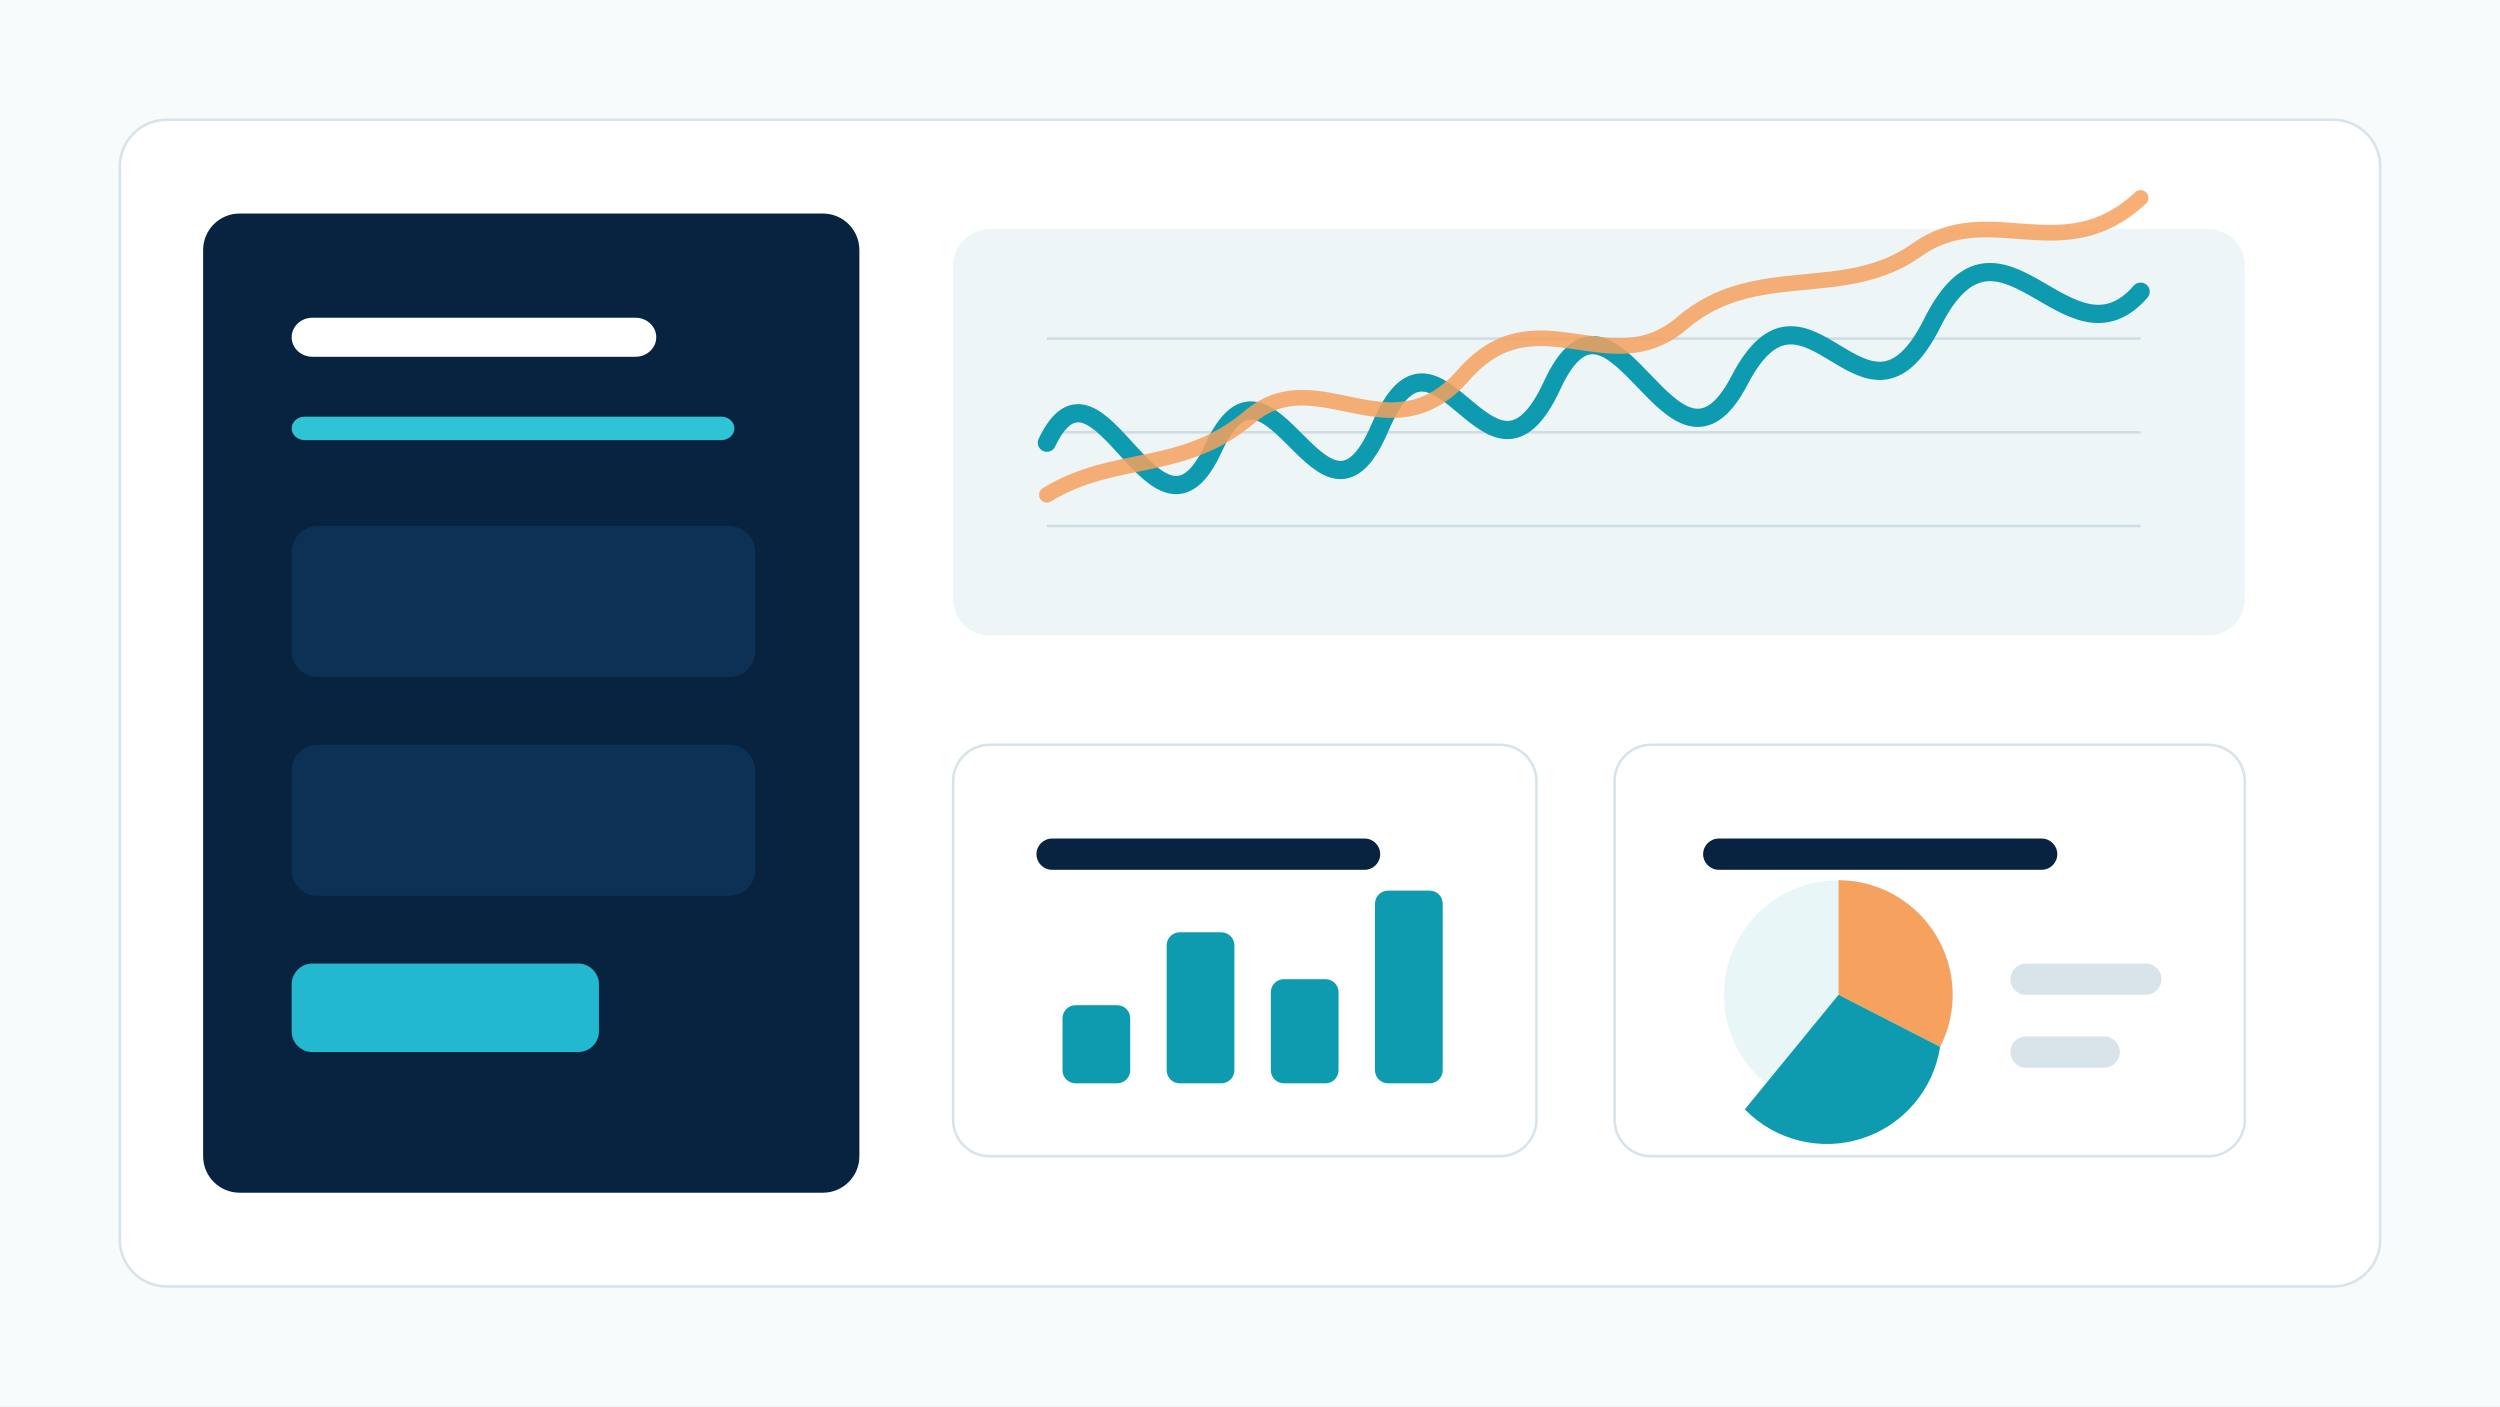
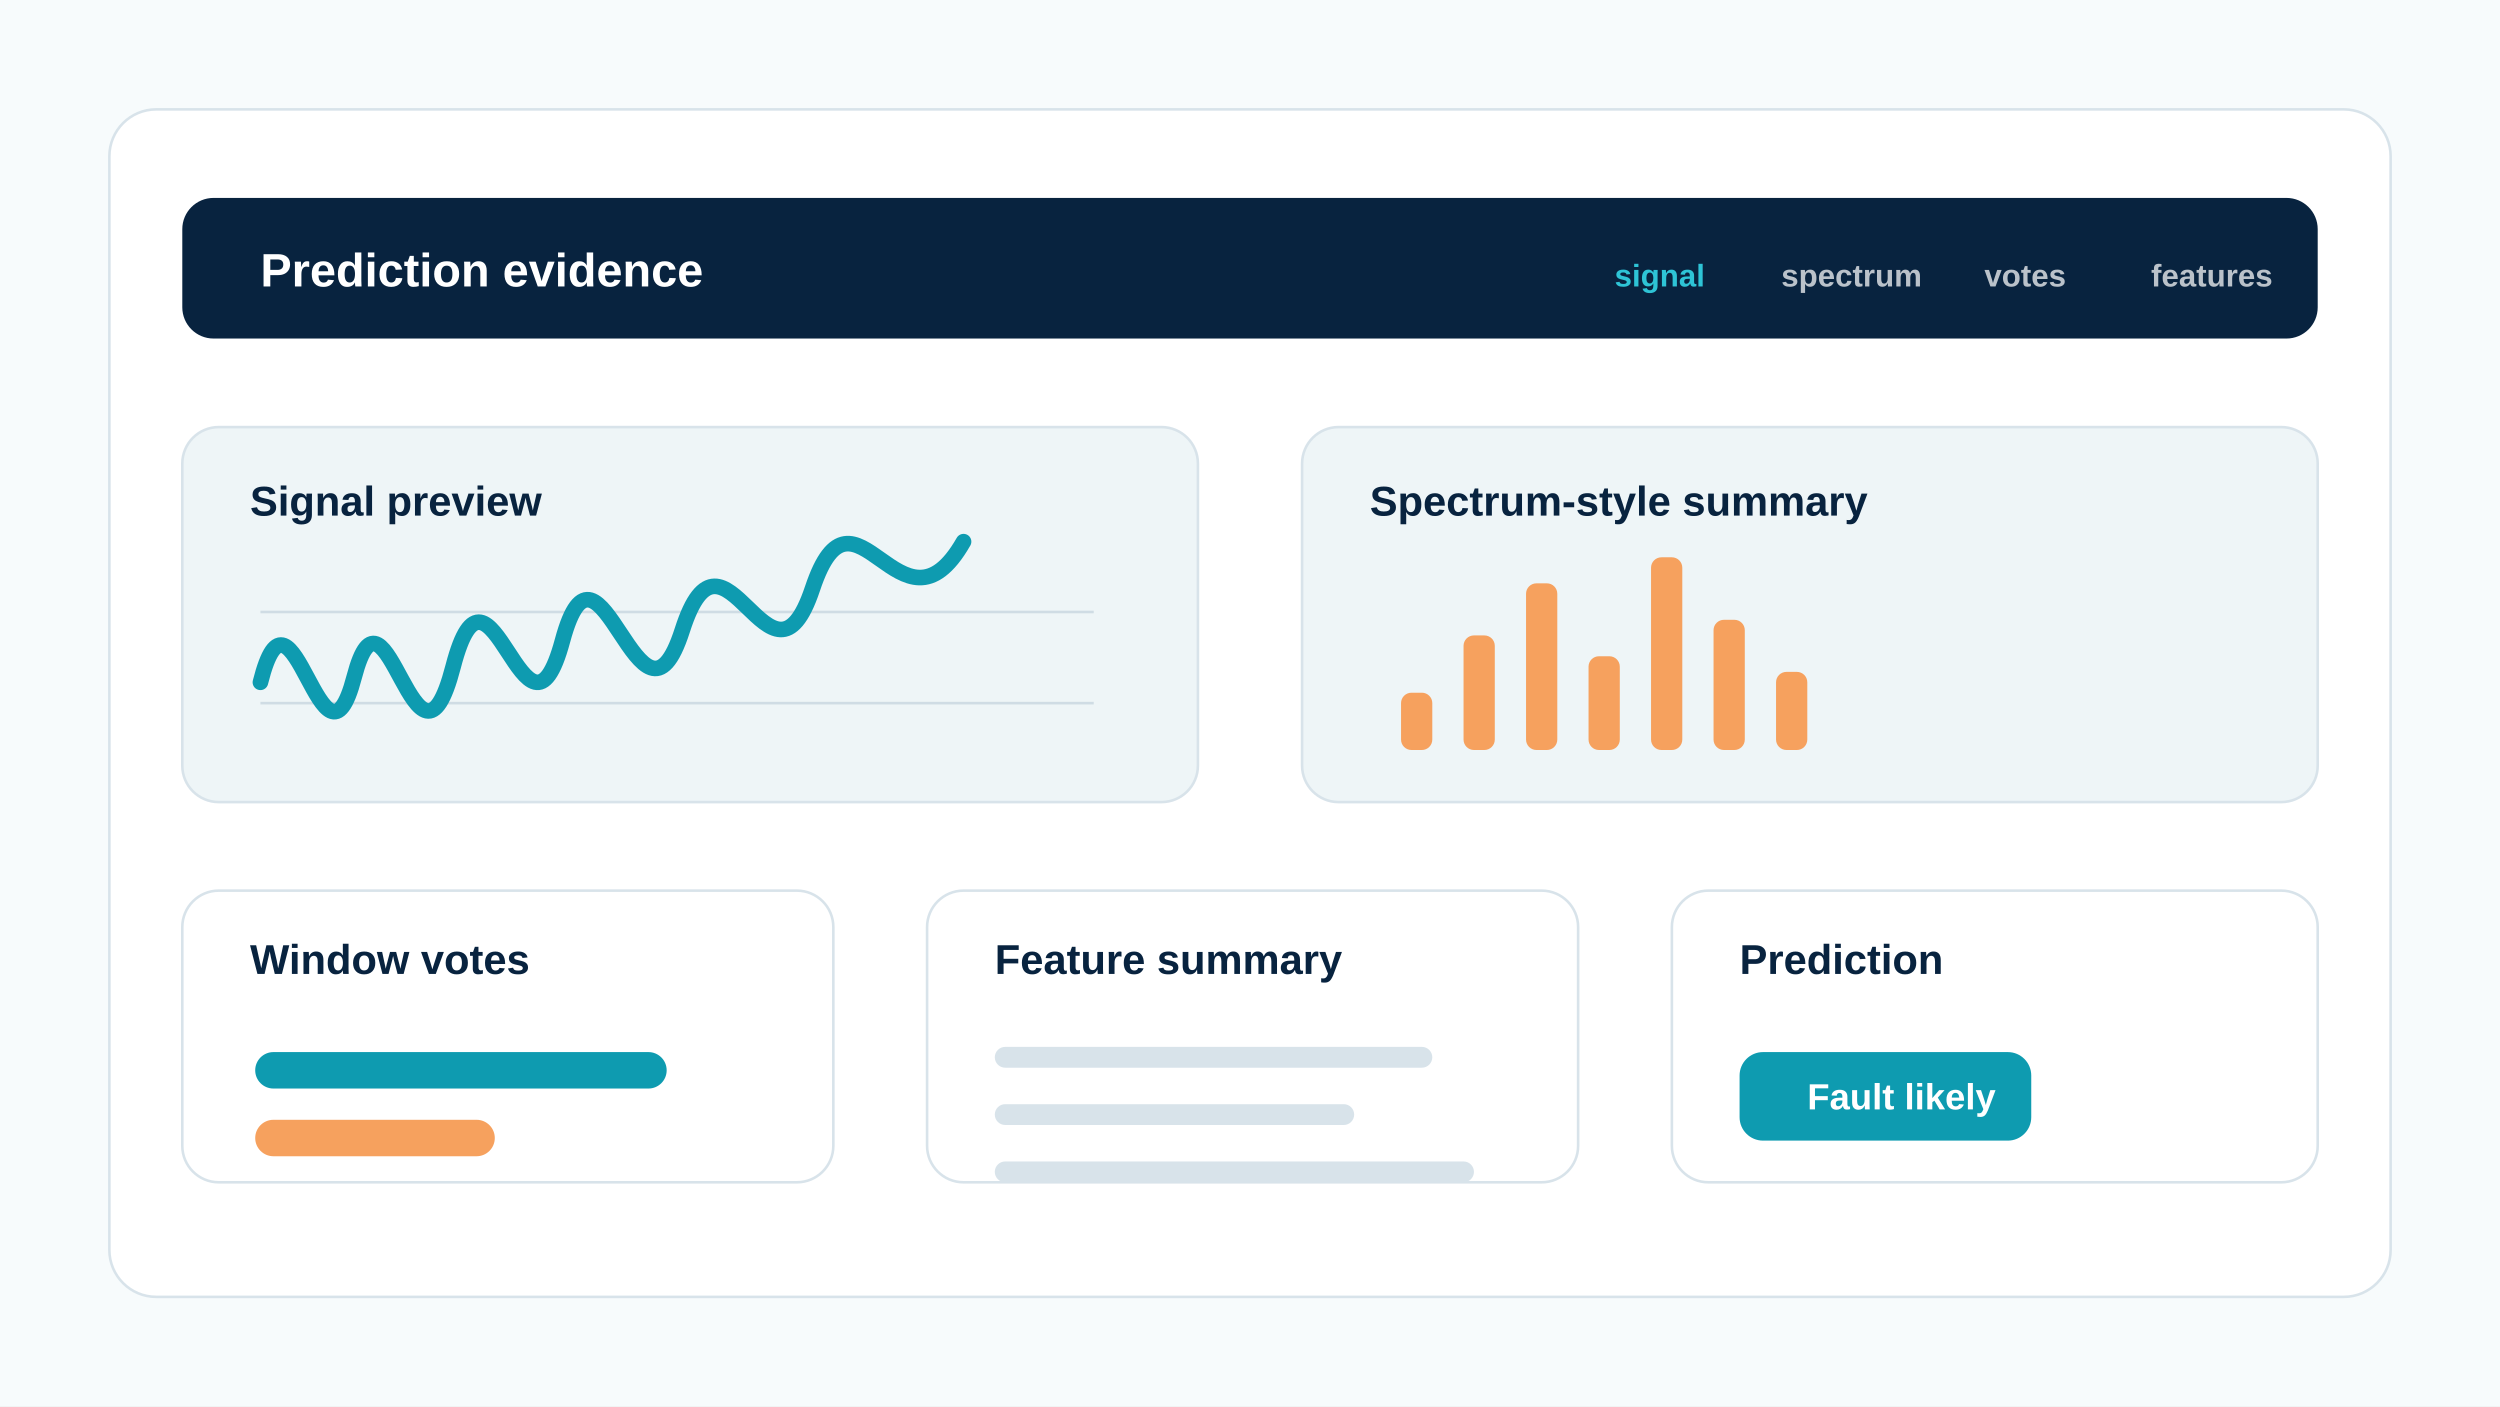
<svg xmlns="http://www.w3.org/2000/svg" viewBox="0 0 960 540" role="img">
  <rect width="960" height="540" fill="#f7fbfc" />
-   <rect x="46" y="46" width="868" height="448" rx="18" fill="#fff" stroke="#d8e3ea" />
-   <rect x="78" y="82" width="252" height="376" rx="14" fill="#08233f" />
-   <rect x="112" y="122" width="140" height="15" rx="8" fill="#fff" />
-   <rect x="112" y="160" width="170" height="9" rx="5" fill="#2ec4d6" />
-   <rect x="112" y="202" width="178" height="58" rx="10" fill="#0d3155" />
-   <rect x="112" y="286" width="178" height="58" rx="10" fill="#0d3155" />
-   <rect x="112" y="370" width="118" height="34" rx="8" fill="#21b8d0" />
-   <rect x="366" y="88" width="496" height="156" rx="14" fill="#eef5f7" />
-   <rect x="366" y="286" width="224" height="158" rx="14" fill="#fff" stroke="#d8e3ea" />
-   <rect x="620" y="286" width="242" height="158" rx="14" fill="#fff" stroke="#d8e3ea" />
+   <rect x="42" y="42" width="876" height="456" rx="18" fill="#fff" stroke="#d8e3ea" />
+   <rect x="70" y="76" width="820" height="54" rx="12" fill="#08233f" />
+   <text x="100" y="110" fill="#fff" font-family="Segoe UI, Arial, sans-serif" font-size="18" font-weight="900">Prediction evidence</text>
+   <g font-family="Segoe UI, Arial, sans-serif" font-size="12" font-weight="800">
+     <text x="620" y="110" fill="#2ec4d6">signal</text>
+     <text x="684" y="110" fill="#fff" opacity=".72">spectrum</text>
+     <text x="762" y="110" fill="#fff" opacity=".72">votes</text>
+     <text x="826" y="110" fill="#fff" opacity=".72">features</text>
+   </g>
+   <rect x="70" y="164" width="390" height="144" rx="14" fill="#eef5f7" stroke="#d8e3ea" />
+   <text x="96" y="198" fill="#08233f" font-family="Segoe UI, Arial, sans-serif" font-size="16" font-weight="900">Signal preview</text>
  <g stroke="#cfdce4">
-     <path d="M402 202h420M402 166h420M402 130h420" />
+     <path d="M100 270h320M100 235h320" />
  </g>
-   <path d="M402 170c20-42 42 50 64 2s42 44 64-8 42 36 66-16 46 48 72-2 48 30 74-22 52 20 80-12" fill="none" stroke="#0e9bb0" stroke-width="7" stroke-linecap="round" />
-   <path d="M402 190c26-16 52-8 78-30s54 16 82-16 56 4 84-20 62-8 90-28 56 8 86-20" fill="none" stroke="#f6a15e" stroke-width="6" stroke-linecap="round" opacity=".85" />
-   <rect x="398" y="322" width="132" height="12" rx="6" fill="#08233f" />
-   <g fill="#0e9bb0">
-     <rect x="408" y="386" width="26" height="30" rx="5" />
-     <rect x="448" y="358" width="26" height="58" rx="5" />
-     <rect x="488" y="376" width="26" height="40" rx="5" />
-     <rect x="528" y="342" width="26" height="74" rx="5" />
+   <path d="M100 262c12-48 24 44 36-2s24 50 38-4 28 42 42-10 30 46 46-4 34 32 50-16 34 24 58-18" fill="none" stroke="#0e9bb0" stroke-width="6" stroke-linecap="round" />
+   <rect x="500" y="164" width="390" height="144" rx="14" fill="#eef5f7" stroke="#d8e3ea" />
+   <text x="526" y="198" fill="#08233f" font-family="Segoe UI, Arial, sans-serif" font-size="16" font-weight="900">Spectrum-style summary</text>
+   <g fill="#f6a15e">
+     <rect x="538" y="266" width="12" height="22" rx="4" />
+     <rect x="562" y="244" width="12" height="44" rx="4" />
+     <rect x="586" y="224" width="12" height="64" rx="4" />
+     <rect x="610" y="252" width="12" height="36" rx="4" />
+     <rect x="634" y="214" width="12" height="74" rx="4" />
+     <rect x="658" y="238" width="12" height="50" rx="4" />
+     <rect x="682" y="258" width="12" height="30" rx="4" />
  </g>
-   <rect x="654" y="322" width="136" height="12" rx="6" fill="#08233f" />
-   <circle cx="706" cy="382" r="44" fill="#e8f6f8" />
-   <path d="M706 382v-44a44 44 0 0 1 39 64z" fill="#f6a15e" />
-   <path d="M706 382l39 20a44 44 0 0 1-75 24z" fill="#0e9bb0" />
-   <rect x="772" y="370" width="58" height="12" rx="6" fill="#d8e3ea" />
-   <rect x="772" y="398" width="42" height="12" rx="6" fill="#d8e3ea" />
+   <rect x="70" y="342" width="250" height="112" rx="14" fill="#fff" stroke="#d8e3ea" />
+   <text x="96" y="374" fill="#08233f" font-family="Segoe UI, Arial, sans-serif" font-size="16" font-weight="900">Window votes</text>
+   <rect x="98" y="404" width="158" height="14" rx="7" fill="#0e9bb0" />
+   <rect x="98" y="430" width="92" height="14" rx="7" fill="#f6a15e" />
+   <rect x="356" y="342" width="250" height="112" rx="14" fill="#fff" stroke="#d8e3ea" />
+   <text x="382" y="374" fill="#08233f" font-family="Segoe UI, Arial, sans-serif" font-size="16" font-weight="900">Feature summary</text>
+   <g fill="#d8e3ea">
+     <rect x="382" y="402" width="168" height="8" rx="4" />
+     <rect x="382" y="424" width="138" height="8" rx="4" />
+     <rect x="382" y="446" width="184" height="8" rx="4" />
+   </g>
+   <rect x="642" y="342" width="248" height="112" rx="14" fill="#fff" stroke="#d8e3ea" />
+   <text x="668" y="374" fill="#08233f" font-family="Segoe UI, Arial, sans-serif" font-size="16" font-weight="900">Prediction</text>
+   <rect x="668" y="404" width="112" height="34" rx="9" fill="#0e9bb0" />
+   <text x="694" y="426" fill="#fff" font-family="Segoe UI, Arial, sans-serif" font-size="14" font-weight="900">Fault likely</text>
</svg>
